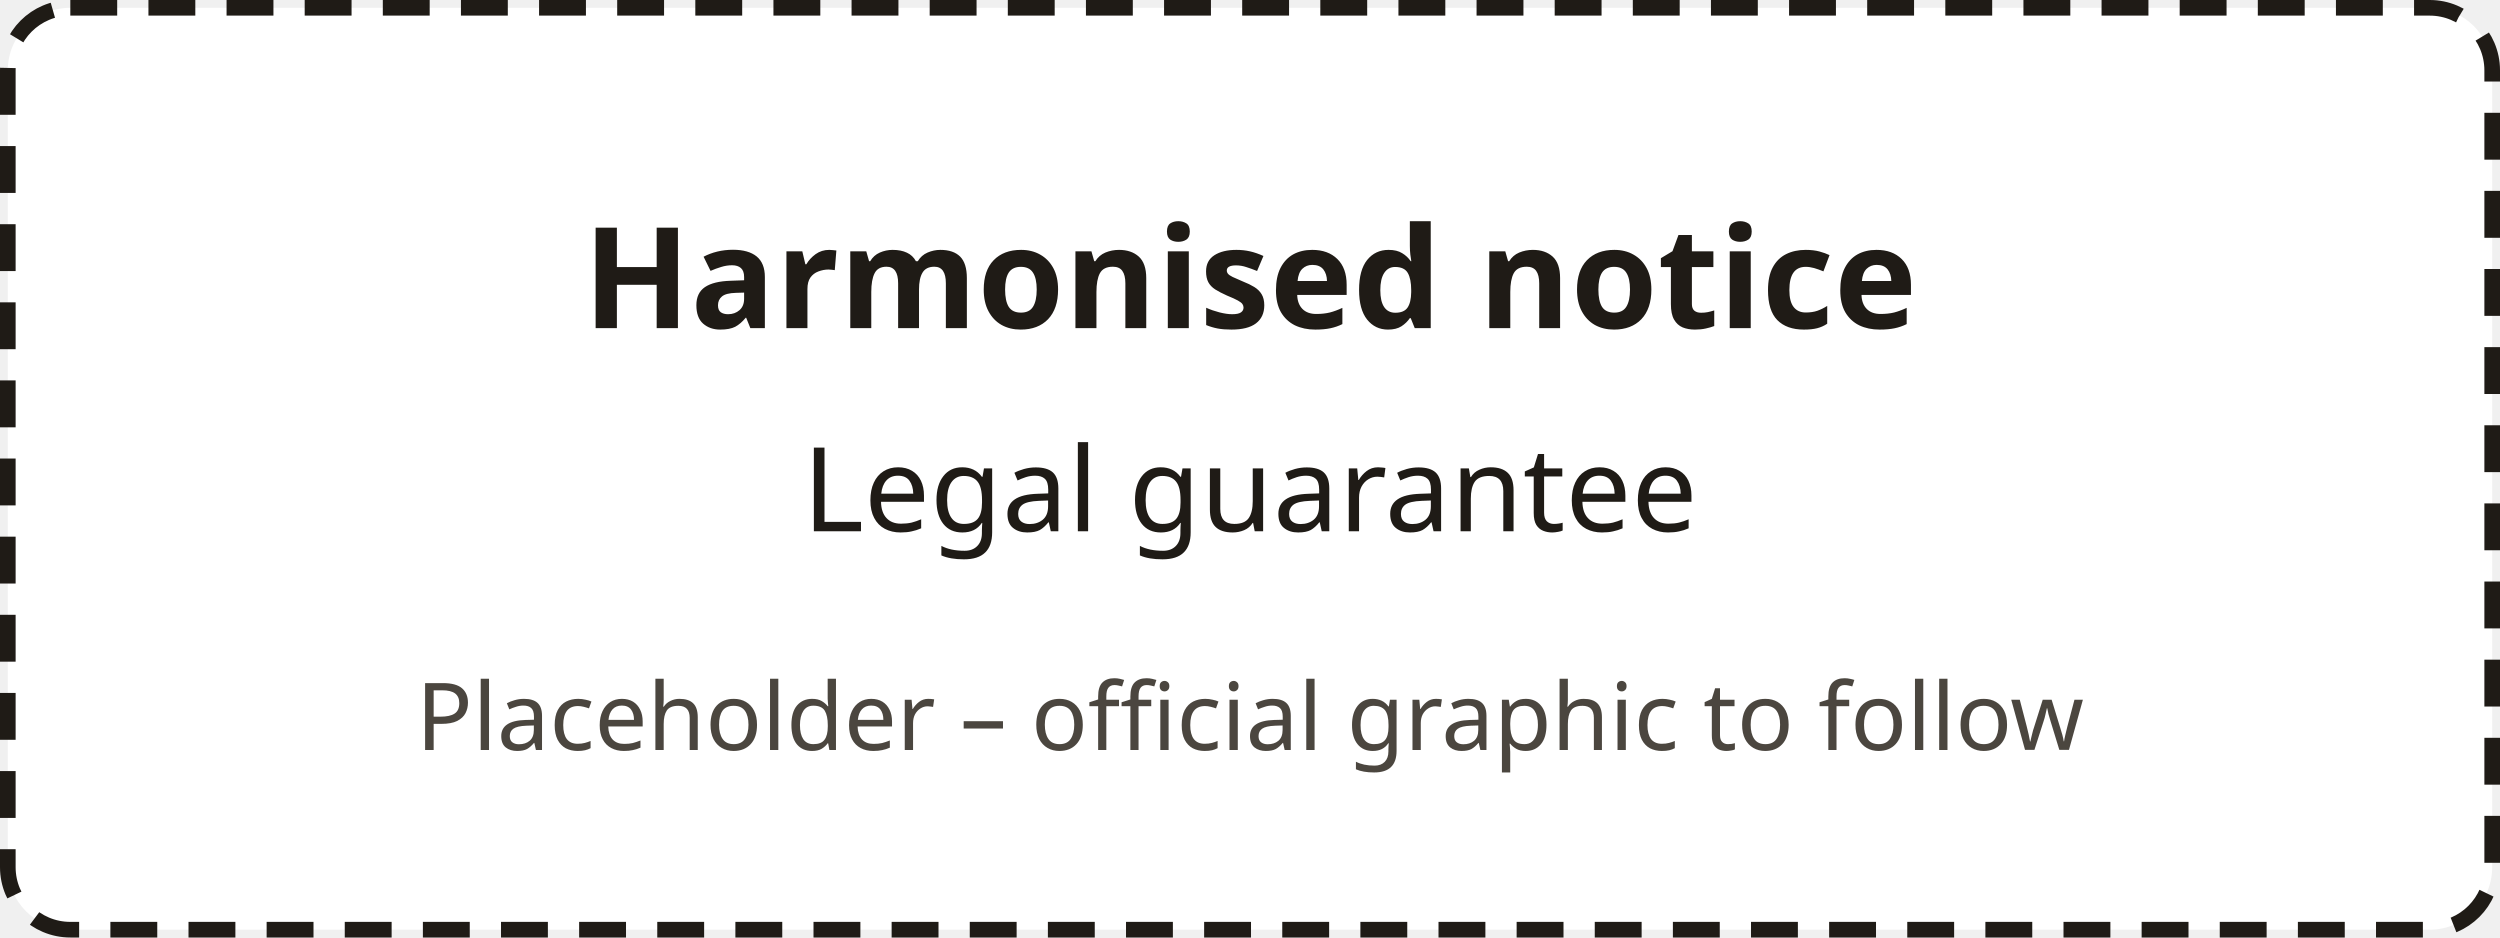
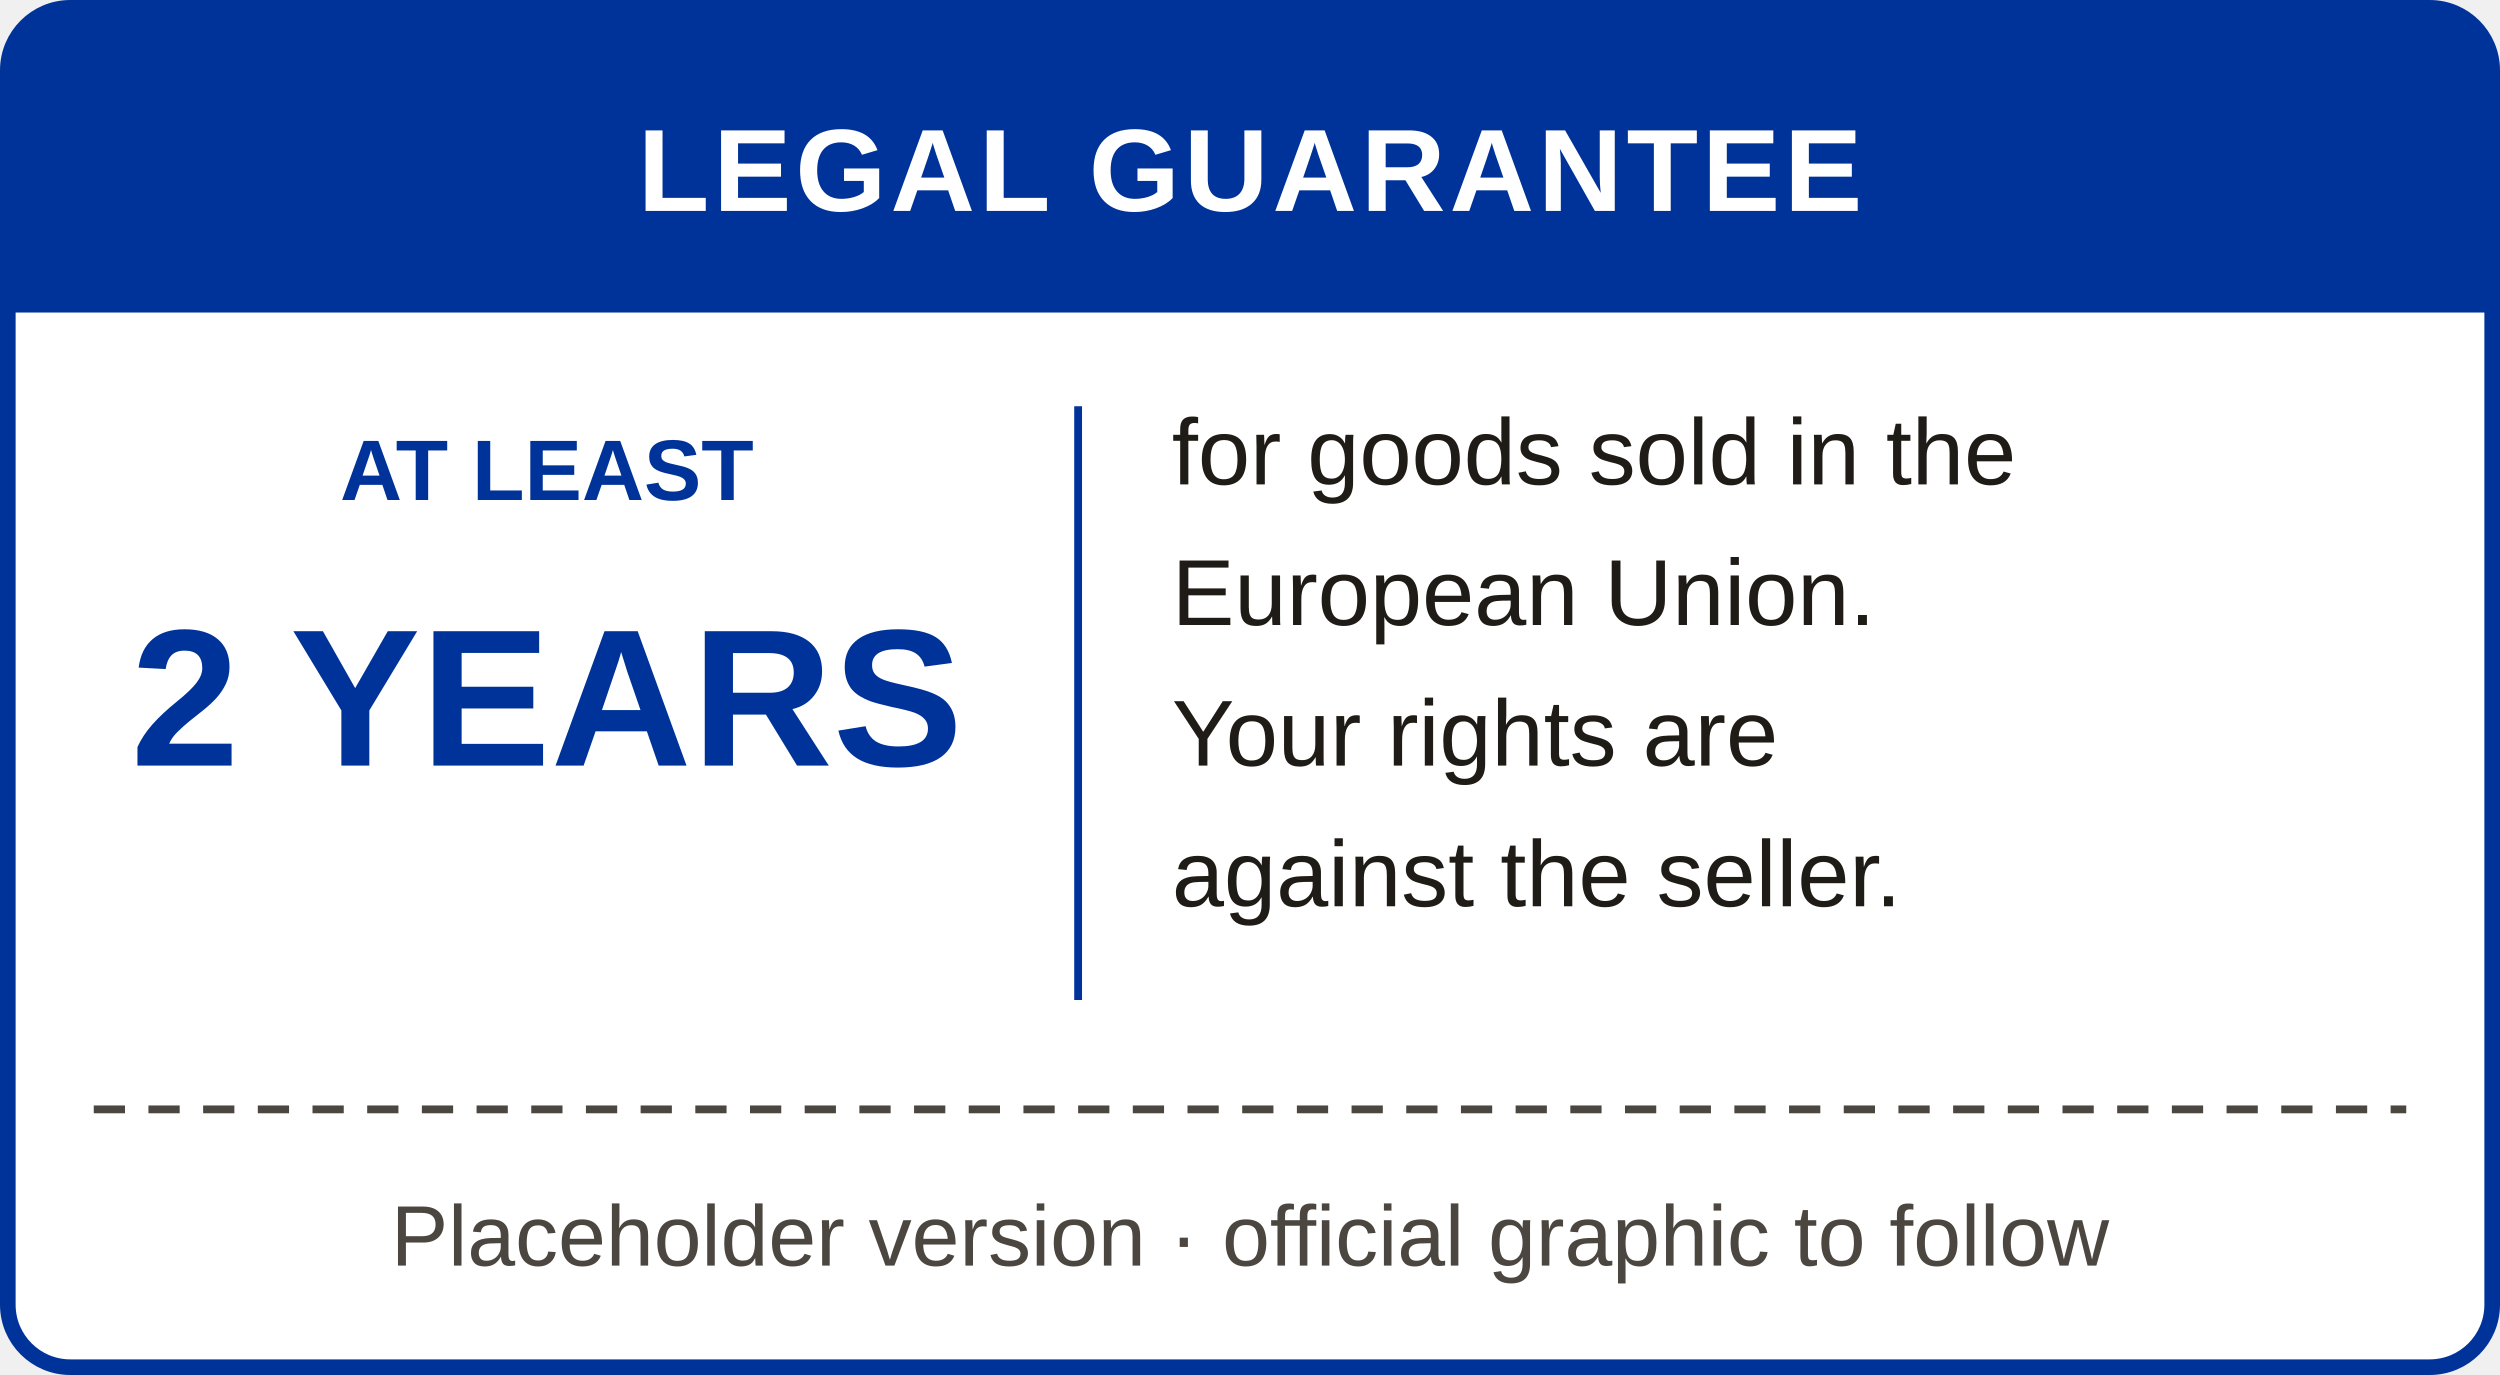
- <svg xmlns="http://www.w3.org/2000/svg" width="320" height="120" viewBox="0 0 320 120" role="img" aria-label="Harmonised notice – Placeholder – official graphic to follow">
-   <rect x="1" y="1" width="318" height="118" rx="8" fill="#FFFFFF" stroke="#1F1B16" stroke-width="2" stroke-dasharray="6 4" />
-   <text x="160" y="42" text-anchor="middle" font-family="sans-serif" font-size="18" font-weight="700" fill="#1F1B16">Harmonised notice</text>
-   <text x="160" y="68" text-anchor="middle" font-family="sans-serif" font-size="15" fill="#1F1B16">Legal guarantee</text>
-   <text x="160" y="96" text-anchor="middle" font-family="sans-serif" font-size="12" fill="#4B463F">Placeholder – official graphic to follow</text>
+ <svg xmlns="http://www.w3.org/2000/svg" width="320" height="176" viewBox="0 0 320 176" role="img" aria-label="Harmonised notice: legal guarantee – at least two years for goods sold in the EU (placeholder version)">
+   <rect x="1" y="1" width="318" height="174" rx="8" fill="#FFFFFF" stroke="#003399" stroke-width="2" />
+   <path d="M1 9a8 8 0 0 1 8-8h302a8 8 0 0 1 8 8v31H1z" fill="#003399" />
+   <text x="160" y="27" text-anchor="middle" font-family="Arial, Helvetica, sans-serif" font-size="15" font-weight="700" letter-spacing="0.5" fill="#FFFFFF">LEGAL GUARANTEE</text>
+   <text x="70" y="64" text-anchor="middle" font-family="Arial, Helvetica, sans-serif" font-size="11" font-weight="700" fill="#003399">AT LEAST</text>
+   <text x="70" y="98" text-anchor="middle" font-family="Arial, Helvetica, sans-serif" font-size="25" font-weight="700" fill="#003399">2 YEARS</text>
+   <line x1="138" y1="52" x2="138" y2="128" stroke="#003399" stroke-width="1" />
+   <text font-family="Arial, Helvetica, sans-serif" font-size="12" fill="#1F1B16">
+     <tspan x="150" y="62">for goods sold in the</tspan>
+     <tspan x="150" y="80">European Union.</tspan>
+     <tspan x="150" y="98">Your rights are</tspan>
+     <tspan x="150" y="116">against the seller.</tspan>
+   </text>
+   <line x1="12" y1="142" x2="308" y2="142" stroke="#4B463F" stroke-width="1" stroke-dasharray="4 3" />
+   <text x="160" y="162" text-anchor="middle" font-family="Arial, Helvetica, sans-serif" font-size="11" fill="#4B463F">Placeholder version · official graphic to follow</text>
</svg>
